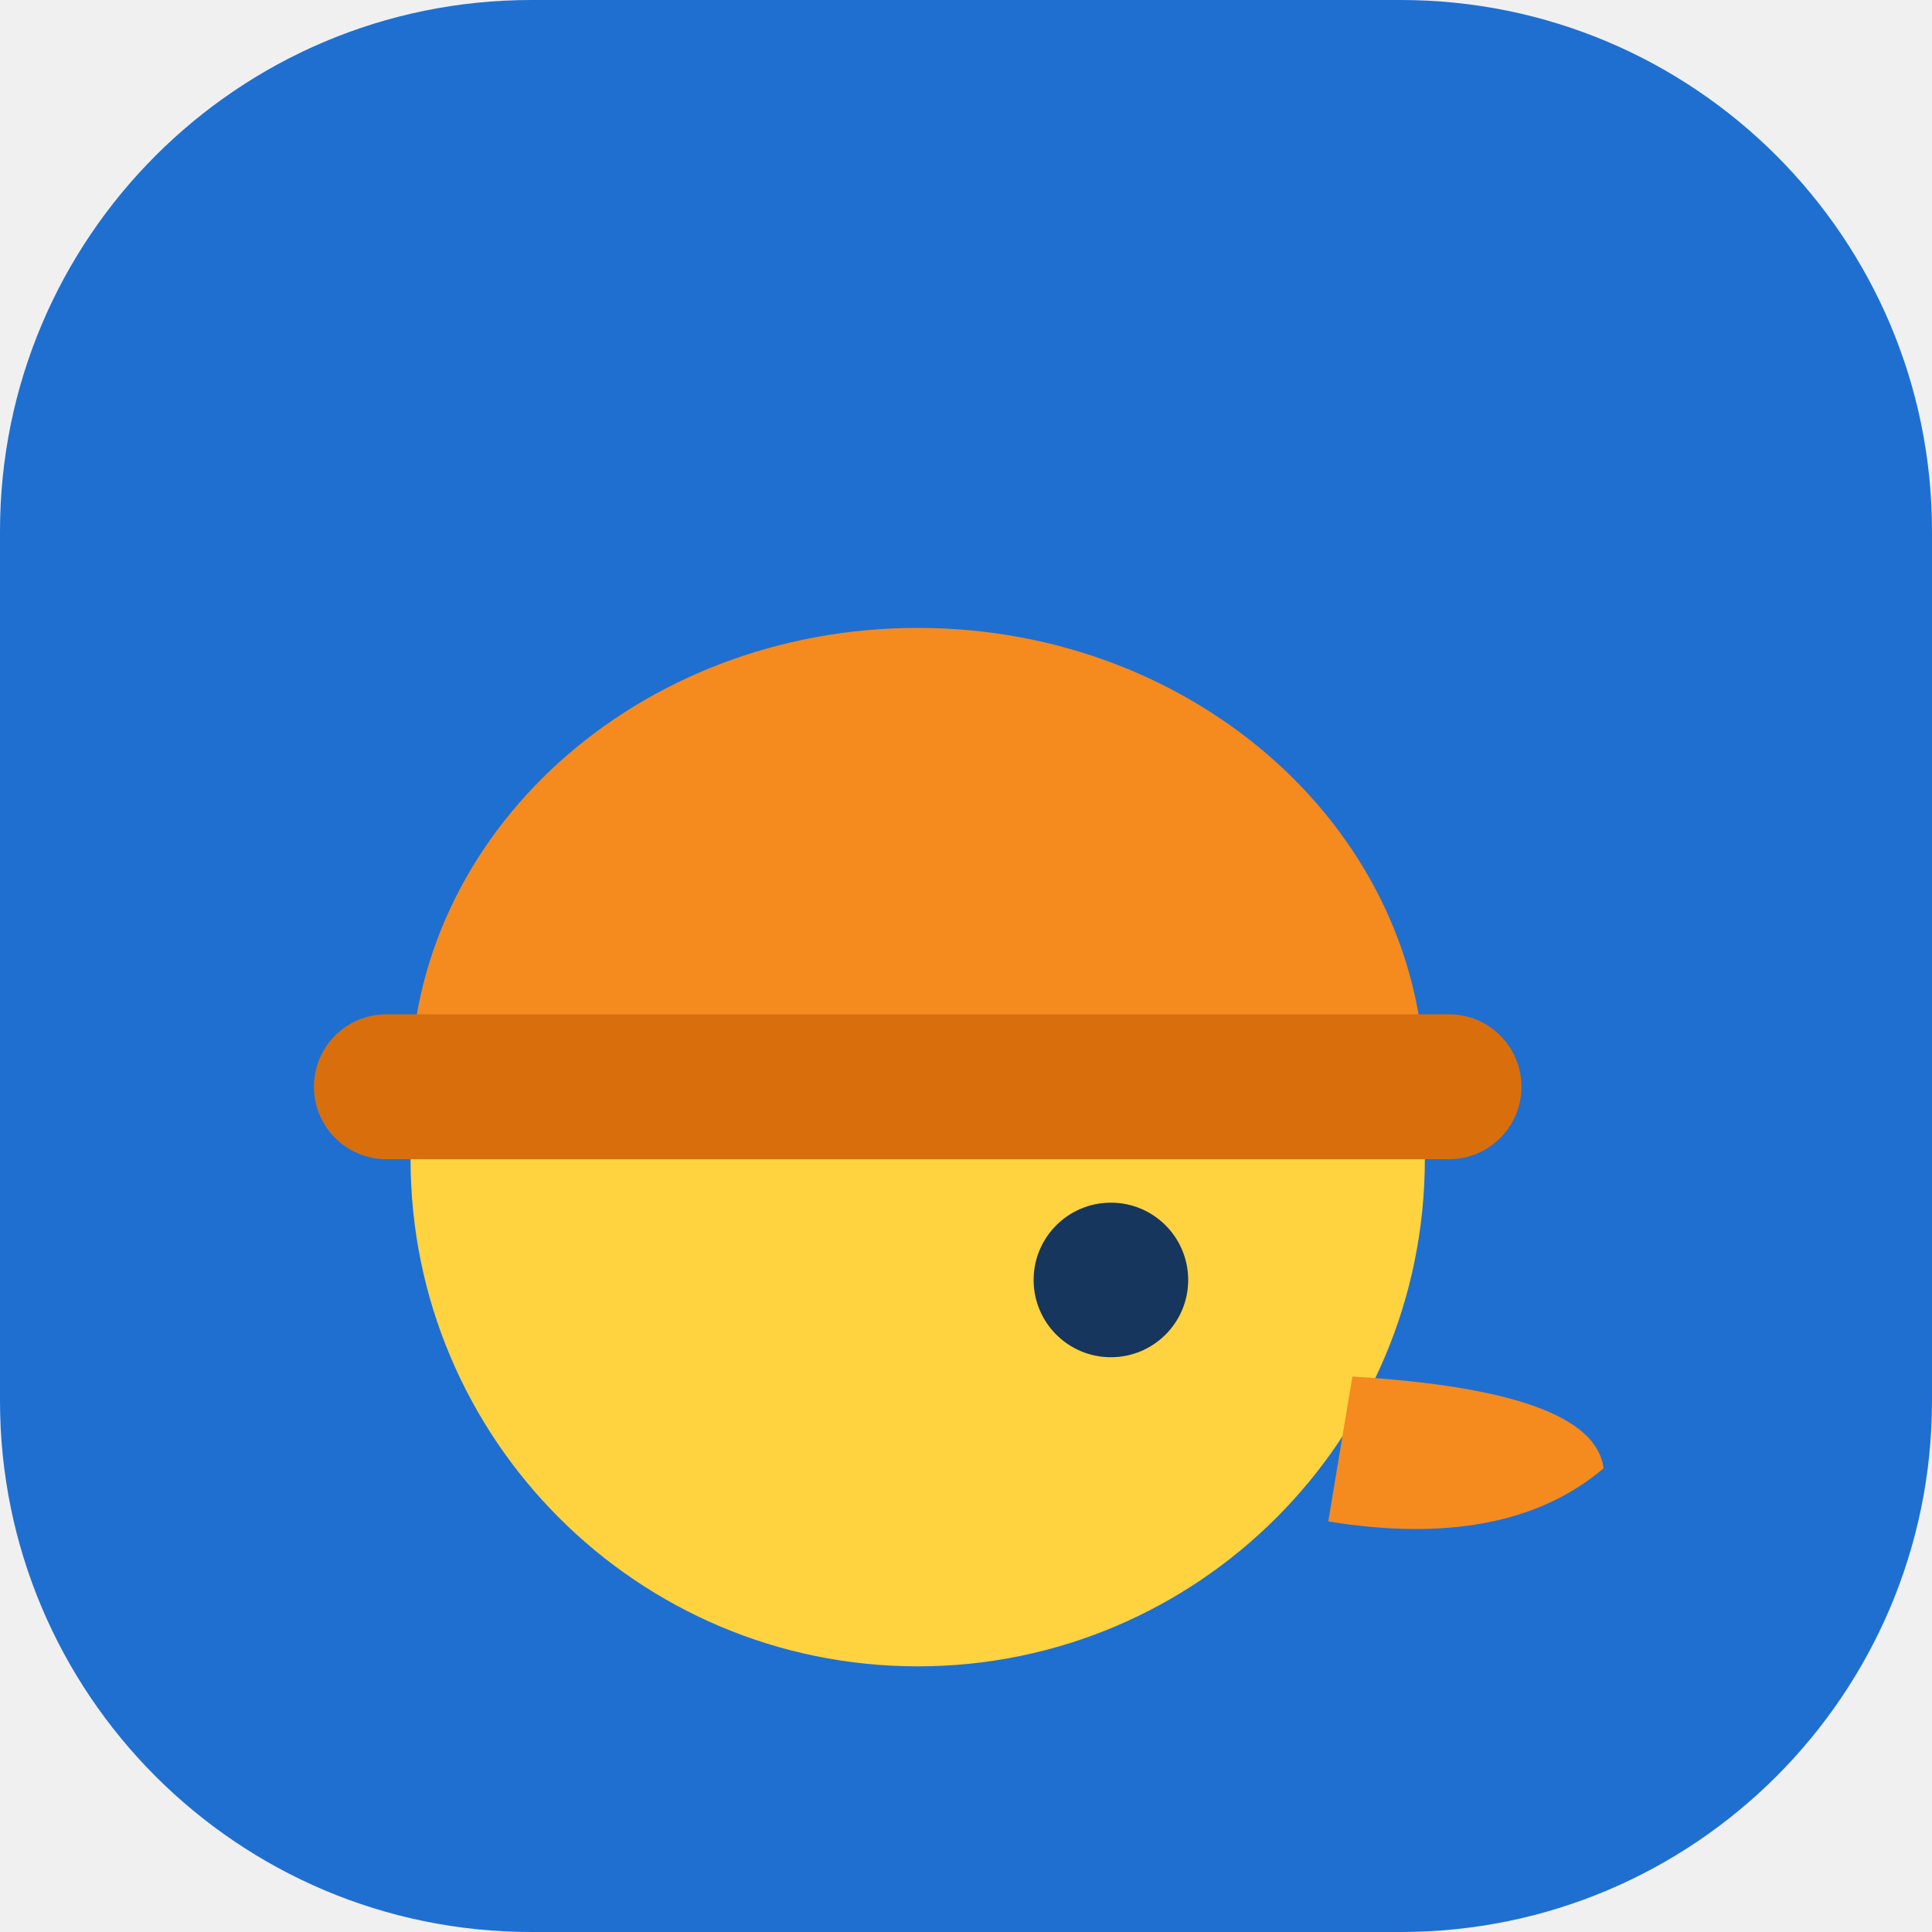
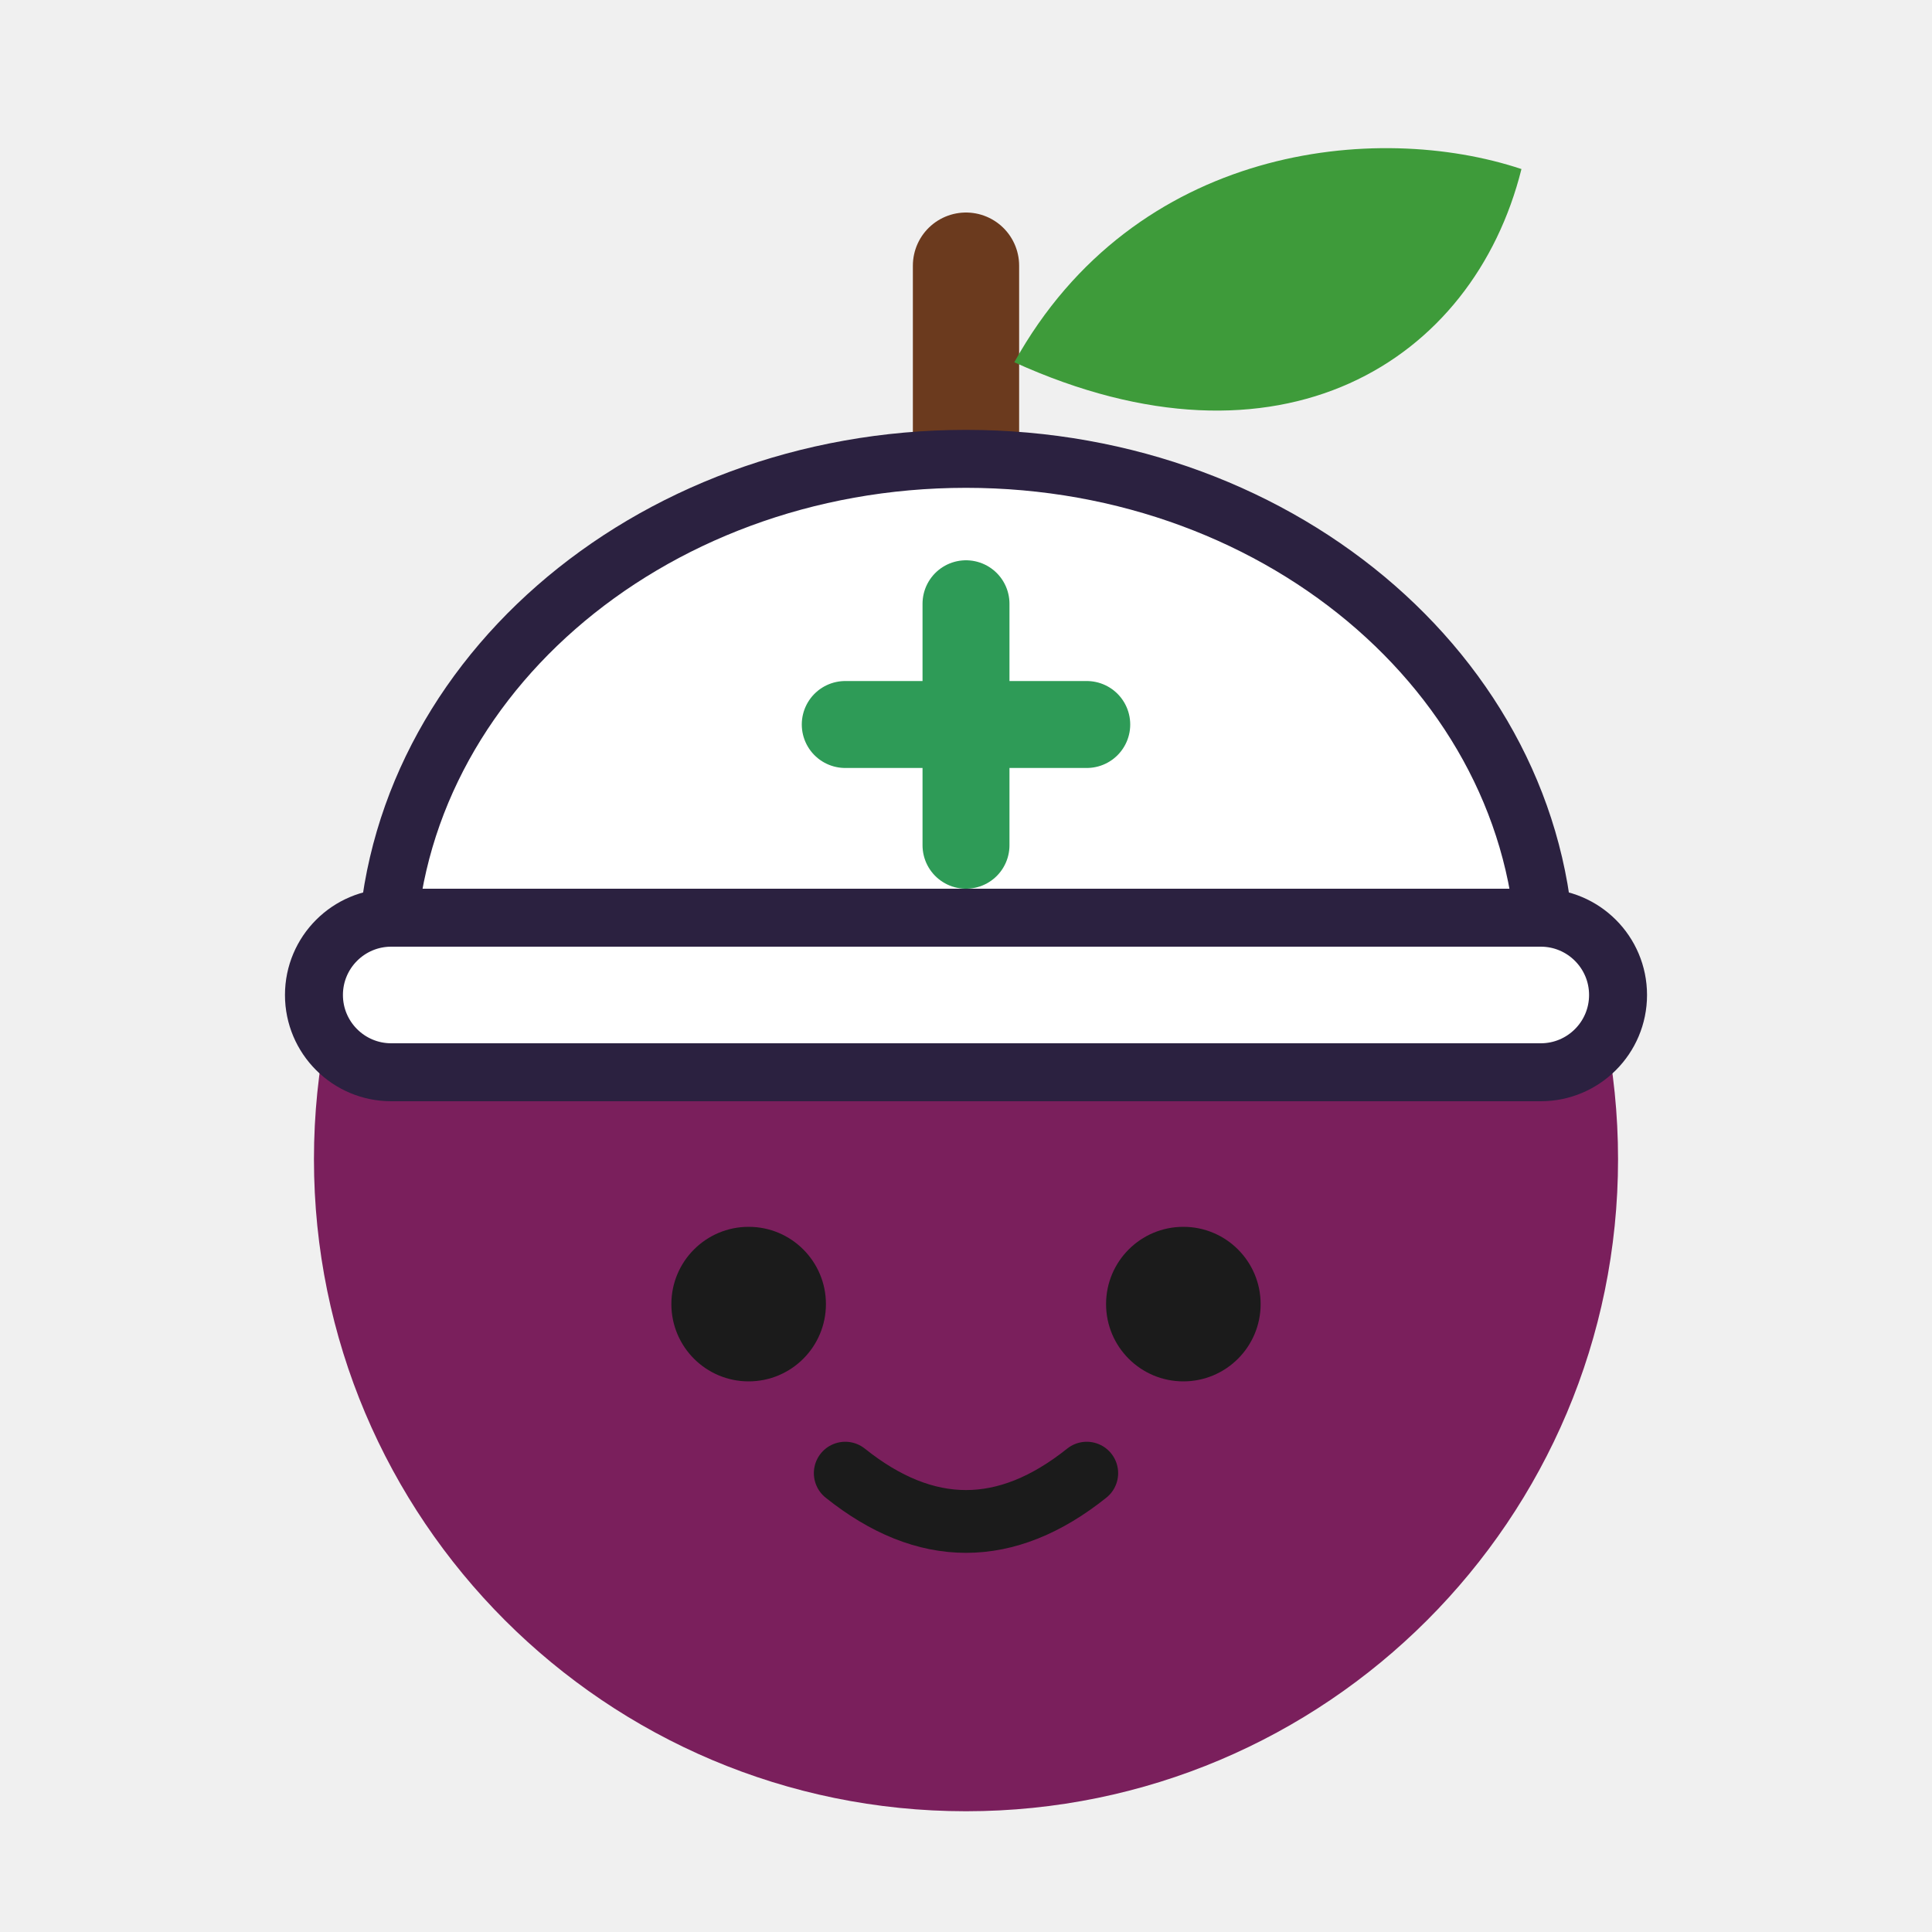
<svg xmlns="http://www.w3.org/2000/svg" viewBox="0 0 40 40">
-   <rect width="40" height="40" rx="11" fill="#1F6FD1" />
-   <circle cx="19" cy="24" r="10.5" fill="#FFD23F" />
-   <path d="M8.5 22.5a10.5 9.5 0 0 1 21 0z" fill="#F58A1F" />
-   <rect x="6.5" y="21" width="25" height="3" rx="1.5" fill="#D86F0C" />
-   <circle cx="23" cy="26.5" r="1.6" fill="#17365D" />
-   <path d="M28 28.5q5 .3 5.2 1.9-2 1.7-5.7 1.1z" fill="#F58A1F" />
+   <path d="M20 9.5V5.5" stroke="#6B3A1E" stroke-width="2.2" stroke-linecap="round" />
+   <path d="M21 7.5c2.5-4.5 7.5-5 10.5-4-1 4-5 6.5-10.5 4z" fill="#3E9B3A" />
+   <circle cx="20" cy="24" r="13.5" fill="#7A1F5C" />
+   <path d="M8 20a12 10.5 0 0 1 24 0z" fill="#fff" stroke="#2B2140" stroke-width="1.2" />
+   <rect x="6.5" y="19" width="27" height="3.2" rx="1.6" fill="#fff" stroke="#2B2140" stroke-width="1.2" />
+   <path d="M20 12.5v5M17.5 15h5" stroke="#2E9B57" stroke-width="1.8" stroke-linecap="round" />
+   <circle cx="15.5" cy="27" r="1.6" fill="#1b1b1b" />
+   <circle cx="24.5" cy="27" r="1.6" fill="#1b1b1b" />
+   <path d="M17.5 30.5q2.5 2 5 0" stroke="#1b1b1b" stroke-width="1.3" fill="none" stroke-linecap="round" />
</svg>
